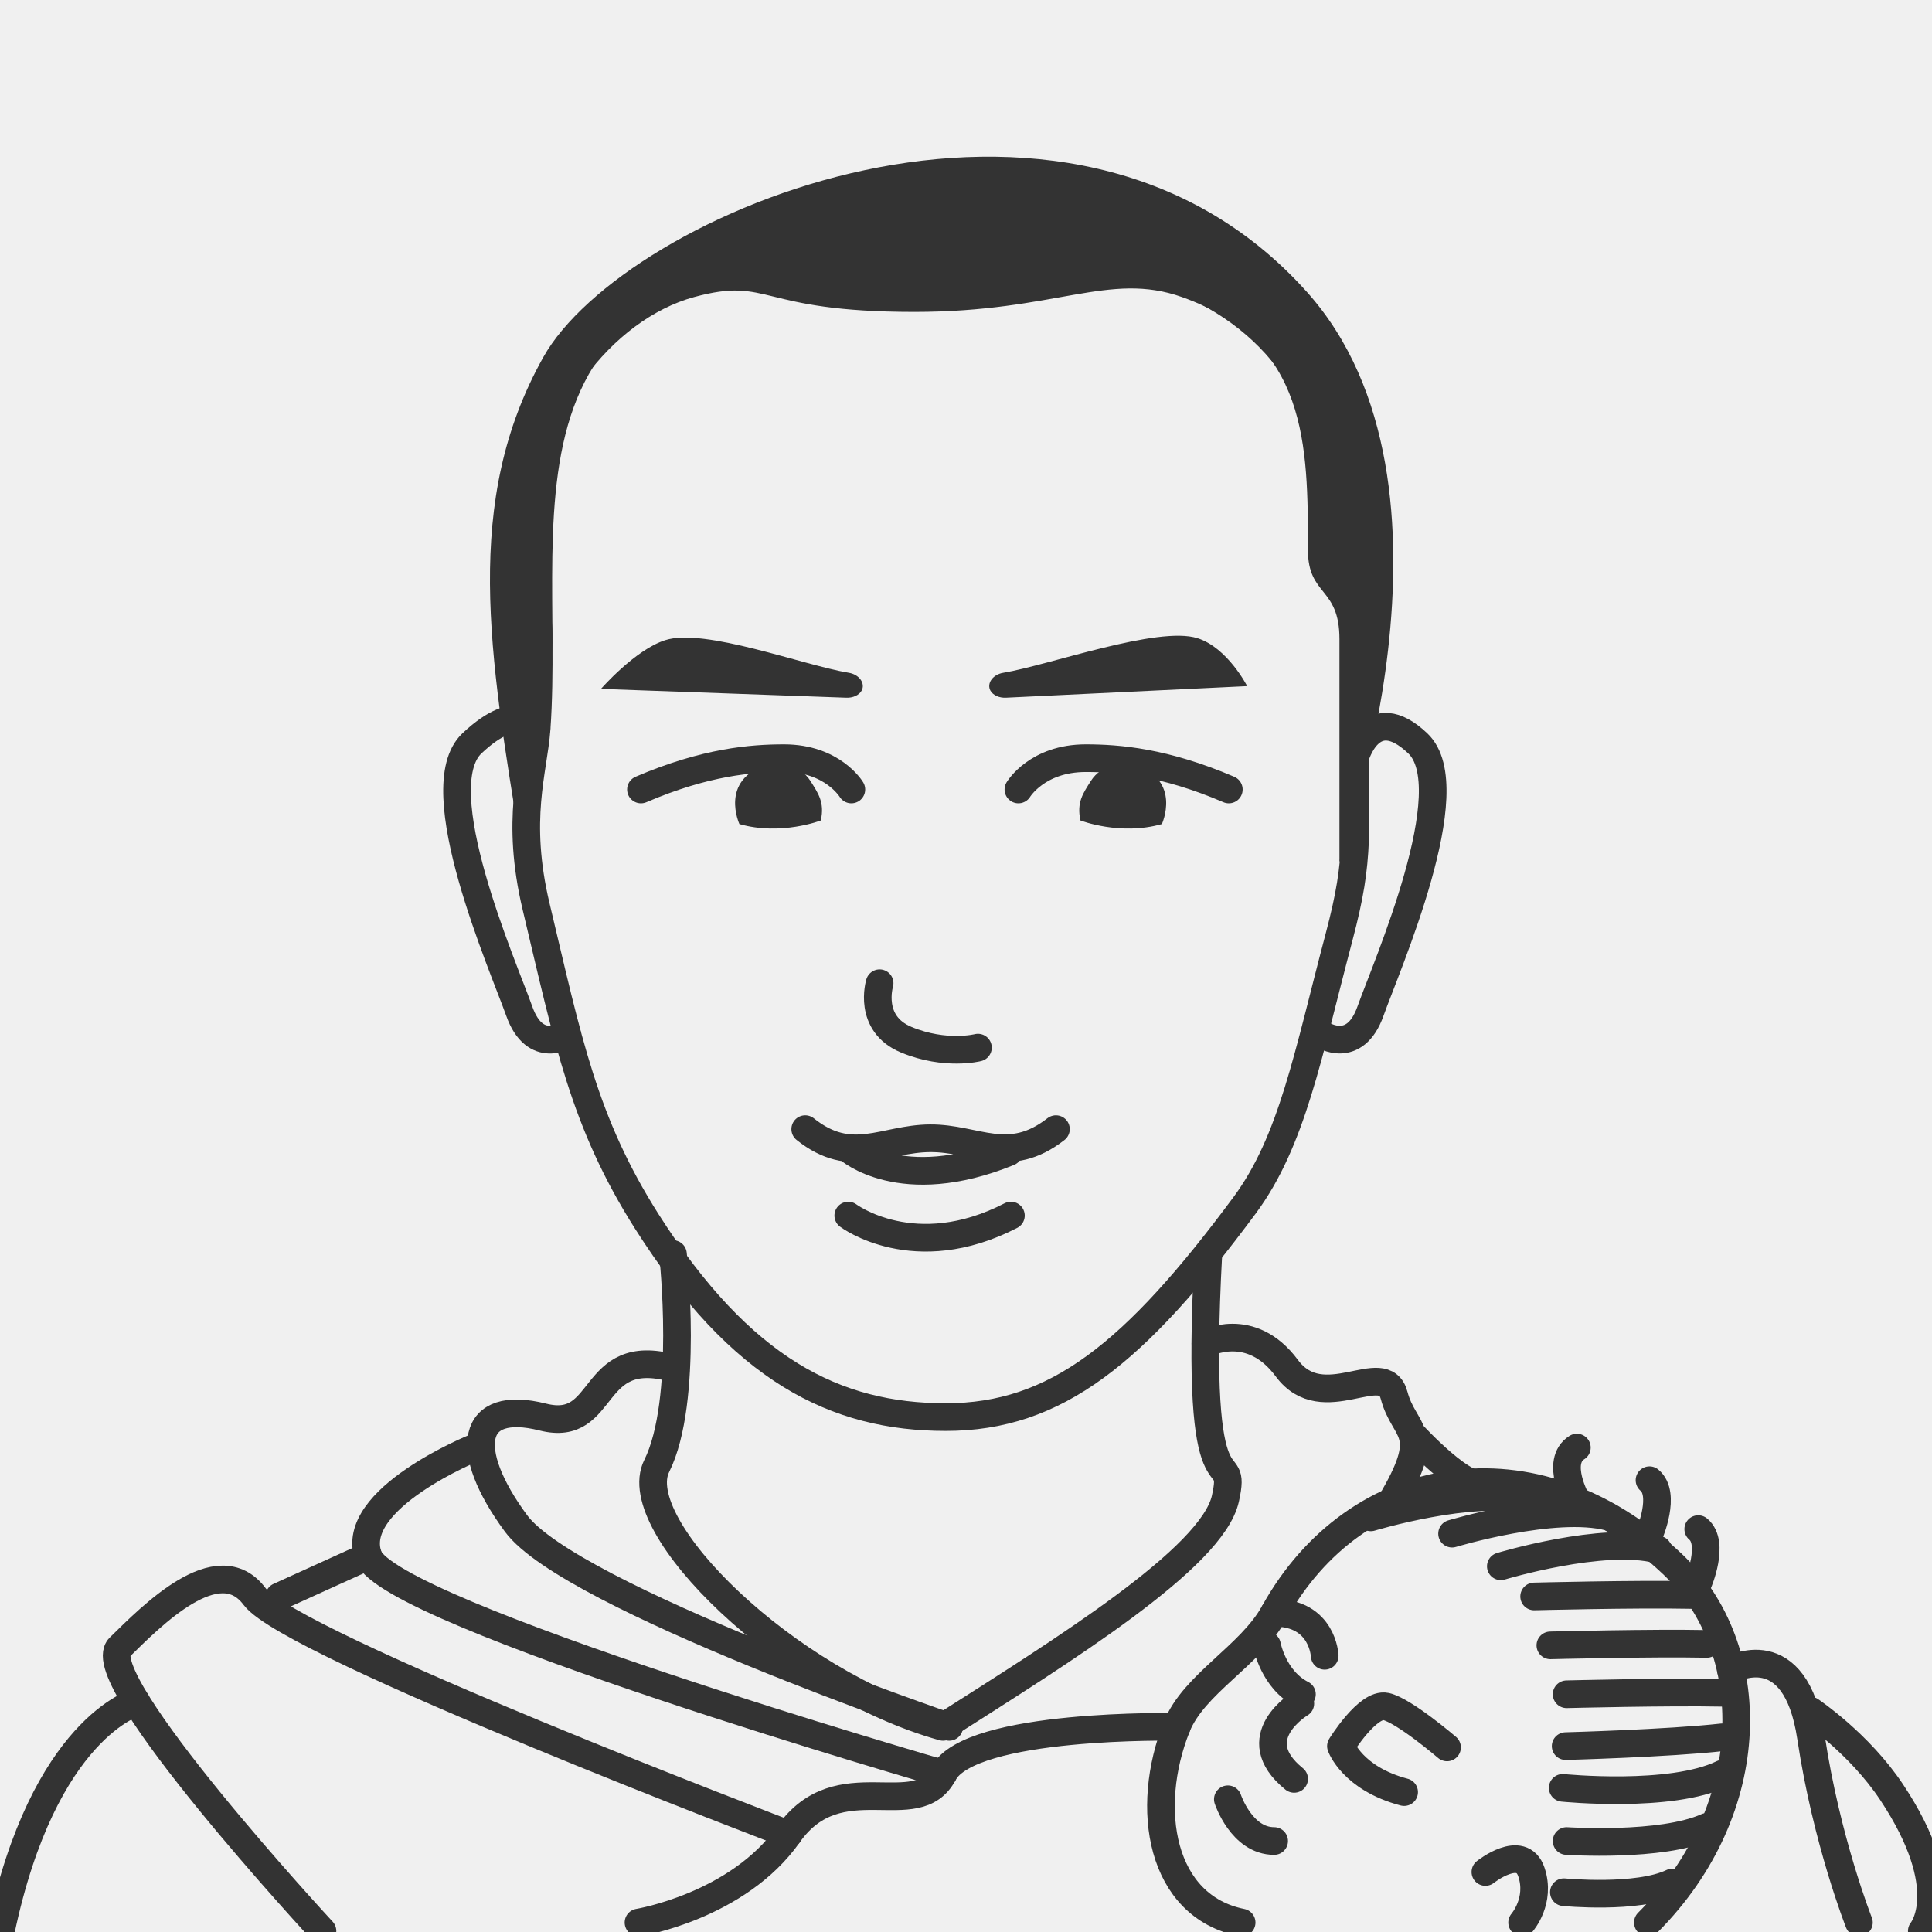
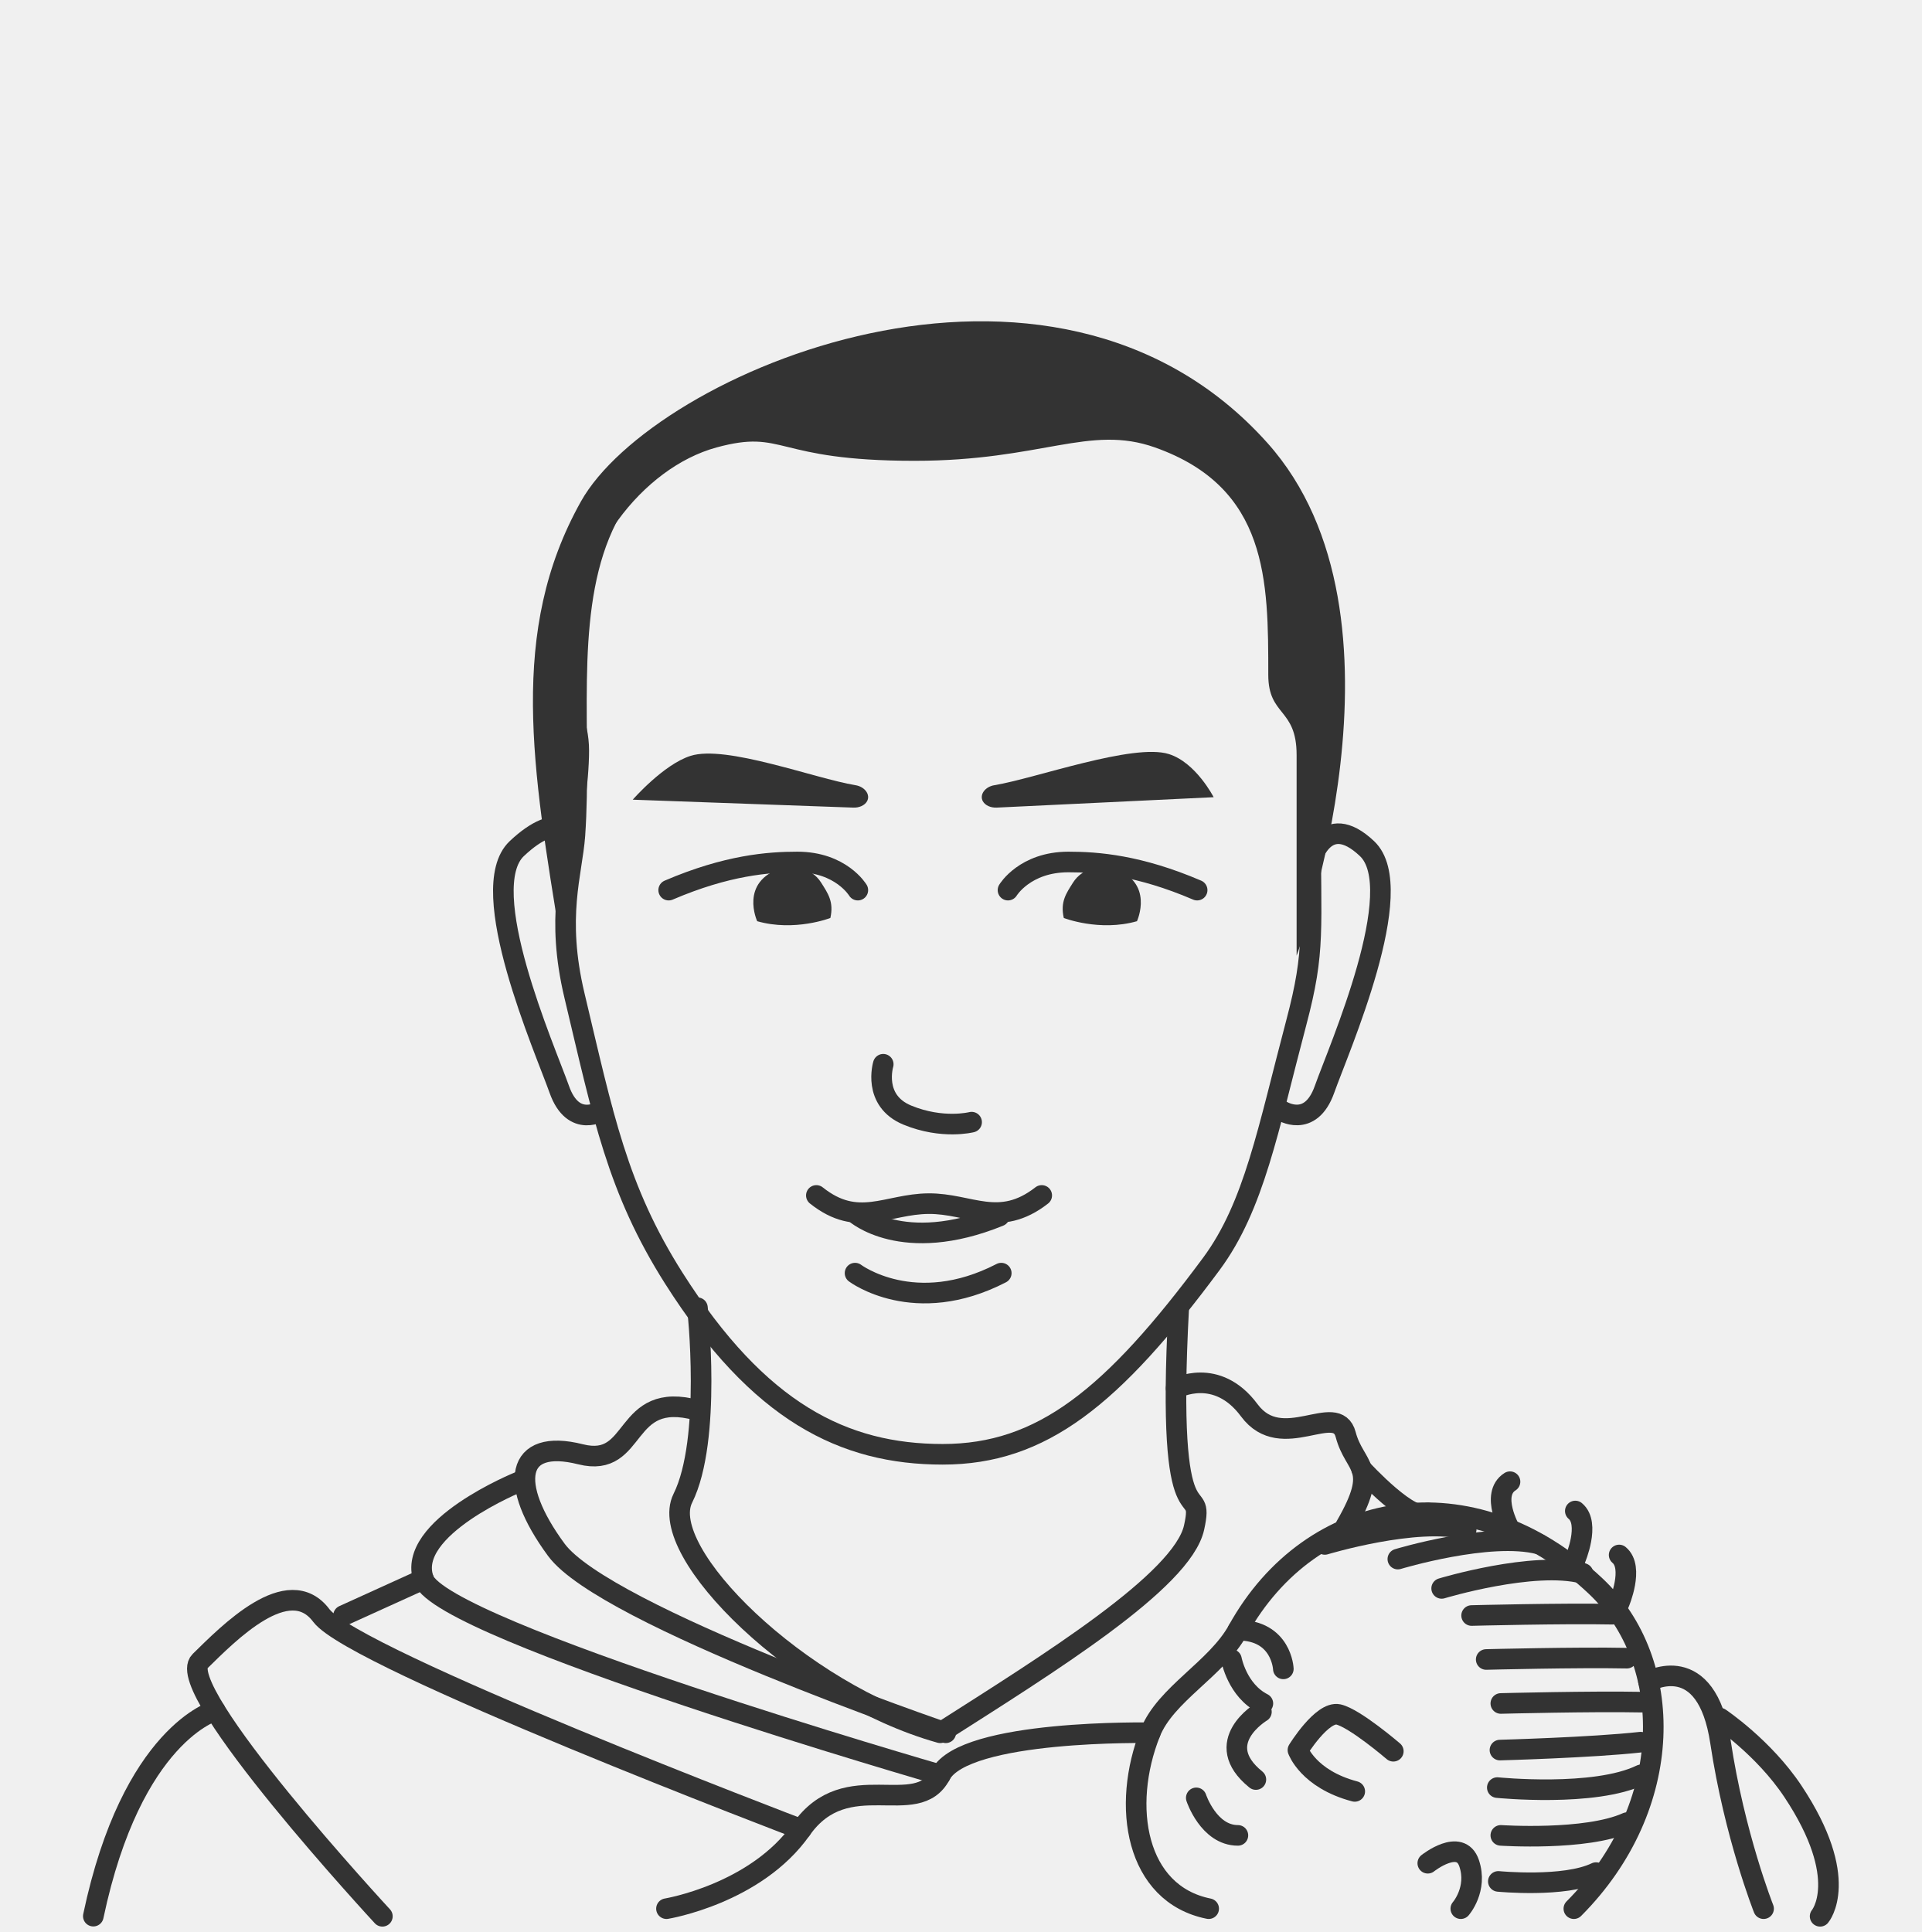
- <svg xmlns="http://www.w3.org/2000/svg" width="140" height="140" viewBox="0 0 140 140">
-   <g fill="none" fill-rule="evenodd" transform="translate(0 10.77)">
-     <path stroke="#333" stroke-linecap="round" stroke-linejoin="round" stroke-width="2.004" d="M98.182,40.473 C98.182,49.819 98.594,51.237 97.04,57.109 C94.756,65.735 93.648,71.891 90.199,76.558 C82.216,87.333 76.517,91.918 68.534,91.918 C60.551,91.918 53.71,88.515 46.869,77.739 C42.289,70.52 41.171,64.66 38.851,54.936 C37.332,48.555 38.663,45.105 38.886,42.021 C40.017,25.846 33.176,5.37 68.534,6.445 C97.051,7.319 98.182,20.458 98.182,40.473 Z" />
-     <path fill="#333" fill-rule="nonzero" d="M71.772 39.28C71.478 38.748 71.949 38.098 72.714 37.98 75.999 37.436 83.911 34.565 86.773 35.475 88.951 36.16 90.375 38.949 90.375 38.949L72.891 39.788C72.408 39.811 71.96 39.61 71.772 39.28zM62.435 39.28C62.729 38.748 62.258 38.098 61.493 37.98 58.208 37.436 51.061 34.707 48.211 35.617 46.033 36.302 43.549 39.15 43.549 39.15L61.316 39.788C61.799 39.811 62.246 39.611 62.435 39.28z" />
-     <path fill="#333" fill-rule="nonzero" d="M37.744,50.646 C37.744,50.646 40.028,40.249 40.028,35.204 C40.028,32.557 38.886,31.505 38.886,26.933 C38.886,19.383 44.337,12.388 50.295,10.757 C55.852,9.245 54.852,11.833 66.261,11.833 C76.528,11.833 80.355,8.879 85.653,10.757 C94.778,13.995 94.778,21.51 94.778,29.083 C94.778,32.451 97.062,31.73 97.062,35.546 C97.062,39.859 97.062,51.722 97.062,51.722 C97.062,51.722 107.247,24.404 94.708,10.391 C77.27,-9.092 45.161,4.743 39.368,15.117 C33.517,25.574 35.459,36.633 37.744,50.646 Z" />
-     <path stroke="#333" stroke-linecap="round" stroke-linejoin="round" stroke-width="2.004" d="M98.181 44.171C98.181 44.171 99.324 39.859 102.738 43.096 106.165 46.334 100.455 59.271 99.312 62.497 98.17 65.723 95.839 64.21 95.839 64.21M38.875 42.021C38.875 42.021 37.615 39.871 34.2 43.096 30.774 46.334 36.484 59.271 37.626 62.497 38.769 65.734 41.1 64.21 41.1 64.21M73.797 46.44C73.797 46.44 75.151 44.171 78.672 44.171 81.015 44.171 84.359 44.431 89.045 46.44" />
-     <path fill="#333" fill-rule="nonzero" d="M84.194,48.945 C84.194,48.945 85.665,45.755 82.216,44.656 C81.45,44.408 79.837,44.561 79.037,45.837 C78.495,46.7 78,47.373 78.295,48.685 C78.295,48.685 81.179,49.807 84.194,48.945 Z" />
-     <path stroke="#333" stroke-linecap="round" stroke-linejoin="round" stroke-width="2.004" d="M61.693,46.44 C61.693,46.44 60.339,44.171 56.819,44.171 C54.476,44.171 51.132,44.431 46.446,46.44" />
-     <path fill="#333" fill-rule="nonzero" d="M53.58,48.945 C53.58,48.945 52.108,45.755 55.558,44.656 C56.324,44.408 57.937,44.561 58.737,45.837 C59.279,46.7 59.774,47.373 59.479,48.685 C59.479,48.685 56.595,49.807 53.58,48.945 Z" />
-     <path stroke="#333" stroke-linecap="round" stroke-linejoin="round" stroke-width="2.004" d="M58.349 71.051C61.693 73.722 64.048 71.737 67.392 71.713 70.736 71.689 73.091 73.722 76.517 71.051M61.469 72.469C61.469 72.469 65.272 75.908 73.102 72.717M61.469 77.314C61.469 77.314 66.261 80.929 73.255 77.314M48.765 80.102C48.765 80.102 49.942 90.736 47.587 95.463 45.432 99.787 57.007 111.189 68.334 114.367 77.023 108.826 87.844 102.138 88.797 97.825 89.751 93.513 86.478 100.189 87.561 80.102M63.741 60.477C63.741 60.477 62.846 63.407 65.684 64.577 68.522 65.746 70.865 65.144 70.865 65.144M89.974 128.546C84.087 127.364 82.91 120.274 85.264 114.367 86.501 111.248 90.598 109.227 92.329 106.096 98.216 95.462 111.168 93.099 121.176 102.551 127.605 108.624 127.652 120.274 119.41 128.546M94.226 112.678C94.226 112.678 90.081 115.147 93.778 118.136" />
-     <path stroke="#333" stroke-linecap="round" stroke-linejoin="round" stroke-width="2.004" d="M101.749 119.093C97.993 118.1 97.169 115.761 97.169 115.761 97.169 115.761 99.112 112.606 100.431 112.89 101.749 113.185 104.858 115.855 104.858 115.855M91.812 108.459C91.812 108.459 92.271 110.952 94.343 112.004M88.974 119.613C88.974 119.613 89.974 122.638 92.33 122.638M95.992 109.215C95.992 109.215 95.863 106.096 92.33 106.096M107.637 124.882C107.637 124.882 110.262 122.791 110.969 124.882 111.675 126.973 110.298 128.545 110.298 128.545M114.265 98.002C114.265 98.002 112.652 95.143 114.265 94.127M119.529 100.366C119.529 100.366 120.753 97.506 119.529 96.491M123.061 103.91C123.061 103.91 124.285 101.05 123.061 100.035M105.223 100.365C105.223 100.365 112.652 98.12 116.62 99.16M99.335 99.184C99.335 99.184 106.765 96.939 110.733 97.978M108.755 102.729C108.755 102.729 116.184 100.484 120.152 101.523M111.169 104.915C111.169 104.915 118.563 104.725 122.507 104.808M112.345 108.459C112.345 108.459 119.74 108.27 123.685 108.353M113.523 112.003C113.523 112.003 120.918 111.814 124.862 111.897M113.453 115.761C113.453 115.761 120.871 115.56 124.791 115.123M113.24 118.785C113.24 118.785 121.082 119.577 124.826 117.757M113.523 122.638C113.523 122.638 120.376 123.098 123.696 121.609M113.324 126.348C113.324 126.348 118.657 126.867 121.2 125.639M125.427 110.231C125.427 110.231 130.101 107.585 131.231 115.111 132.362 122.638 134.705 128.545 134.705 128.545M85.265 114.367C85.265 114.367 70.288 114.072 68.357 117.758 66.426 121.445 60.798 116.942 57.136 122.153 53.474 127.364 46.268 128.546 46.268 128.546" />
-     <path stroke="#333" stroke-linecap="round" stroke-linejoin="round" stroke-width="2.004" d="M57.137 122.153C57.137 122.153 21.096 108.459 18.446 104.915 15.797 101.37 10.934 106.379 8.662 108.601 6.39 110.822 23.368 129.16 23.368 129.16M68.357 117.77C68.357 117.77 28.16 106.155 26.688 101.996 25.216 97.837 34.412 94.127 34.412 94.127" />
-     <path stroke="#333" stroke-linecap="round" stroke-linejoin="round" stroke-width="2.004" d="M68.781,114.367 C68.781,114.367 41.323,104.962 37.391,99.621 C33.458,94.28 34.094,90.594 39.345,91.918 C44.055,93.099 42.618,86.683 48.765,88.373" />
-     <line x1="26.687" x2="20.235" y1="101.985" y2="104.915" stroke="#333" stroke-linecap="round" stroke-linejoin="round" stroke-width="2.004" />
-     <path stroke="#333" stroke-linecap="round" stroke-linejoin="round" stroke-width="2.004" d="M9.898 112.582C9.898 112.582 3.175 114.402.066 129.148M87.35 86.6C87.35 86.6 90.623 84.828 93.248 88.373 95.874 91.918 100.29 87.558 101.02 90.334 101.749 93.099 103.822 92.851 101.02 97.707M102.303 93.111C102.303 93.111 106.459 97.66 107.636 96.644M131.184 113.185C131.184 113.185 134.716 115.548 137.072 119.093 141.781 126.182 139.261 129.16 139.261 129.16" />
+ <svg xmlns="http://www.w3.org/2000/svg" width="187" height="188" viewBox="0 0 187 188" fill="none">
+   <g clip-path="url(#clip0_1_2521)">
+     <path d="M127.519 79.414C127.519 90.696 128.017 92.408 126.141 99.496C123.383 109.908 122.047 117.339 117.883 122.973C108.246 135.981 101.367 141.515 91.73 141.515C82.094 141.515 73.836 137.407 65.578 124.399C60.049 115.685 58.699 108.61 55.899 96.872C54.065 89.17 55.671 85.005 55.941 81.283C57.306 61.757 49.048 37.039 91.73 38.337C126.155 39.392 127.519 55.253 127.519 79.414Z" stroke="#333333" stroke-width="2.004" stroke-miterlimit="10" stroke-linecap="round" stroke-linejoin="round" />
+     <path d="M95.639 77.973C95.284 77.331 95.852 76.547 96.776 76.404C100.742 75.748 110.293 72.282 113.747 73.38C116.376 74.208 118.096 77.574 118.096 77.574L96.989 78.587C96.407 78.615 95.867 78.373 95.639 77.973Z" fill="#333333" />
+     <path d="M84.367 77.973C84.723 77.332 84.154 76.547 83.23 76.404C79.265 75.748 70.637 72.454 67.198 73.552C64.568 74.379 61.569 77.816 61.569 77.816L83.017 78.587C83.6 78.615 84.14 78.373 84.367 77.973Z" fill="#333333" />
+     <path d="M54.562 91.694C54.562 91.694 57.319 79.143 57.319 73.053C57.319 69.858 55.94 68.588 55.94 63.069C55.94 53.955 62.521 45.511 69.713 43.543C76.422 41.717 75.213 44.841 88.986 44.841C101.38 44.841 105.999 41.275 112.395 43.543C123.411 47.451 123.411 56.522 123.411 65.665C123.411 69.73 126.168 68.859 126.168 73.466C126.168 78.672 126.168 92.992 126.168 92.992C126.168 92.992 138.463 60.016 123.325 43.101C102.276 19.581 63.516 36.283 56.523 48.806C49.459 61.428 51.804 74.778 54.562 91.694Z" fill="#333333" />
+     <path d="M127.519 83.878C127.519 83.878 128.898 78.672 133.02 82.58C137.156 86.488 130.263 102.106 128.884 106C127.505 109.894 124.691 108.068 124.691 108.068" stroke="#333333" stroke-width="2.004" stroke-miterlimit="10" stroke-linecap="round" stroke-linejoin="round" />
+     <path d="M55.927 81.282C55.927 81.282 54.406 78.686 50.284 82.58C46.148 86.488 53.042 102.106 54.42 106C55.799 109.908 58.613 108.068 58.613 108.068" stroke="#333333" stroke-width="2.004" stroke-miterlimit="10" stroke-linecap="round" stroke-linejoin="round" />
+     <path d="M98.084 86.617C98.084 86.617 99.718 83.878 103.968 83.878C106.796 83.878 110.833 84.192 116.49 86.617" stroke="#333333" stroke-width="2.004" stroke-miterlimit="10" stroke-linecap="round" stroke-linejoin="round" />
+     <path d="M110.634 89.641C110.634 89.641 112.41 85.79 108.246 84.463C107.322 84.163 105.375 84.349 104.408 85.889C103.754 86.93 103.157 87.743 103.513 89.327C103.513 89.327 106.995 90.682 110.634 89.641Z" fill="#333333" />
+     <path d="M83.473 86.617C83.473 86.617 81.838 83.878 77.588 83.878C74.76 83.878 70.723 84.192 65.066 86.617" stroke="#333333" stroke-width="2.004" stroke-miterlimit="10" stroke-linecap="round" stroke-linejoin="round" />
+     <path d="M73.679 89.641C73.679 89.641 71.902 85.79 76.067 84.463C76.991 84.163 78.938 84.349 79.904 85.889C80.558 86.93 81.155 87.743 80.8 89.327C80.8 89.327 77.318 90.682 73.679 89.641Z" fill="#333333" />
+     <path d="M79.436 116.326C83.472 119.549 86.315 117.153 90.352 117.125C94.388 117.096 97.231 119.549 101.367 116.326" stroke="#333333" stroke-width="2.004" stroke-miterlimit="10" stroke-linecap="round" stroke-linejoin="round" />
+     <path d="M83.201 118.038C83.201 118.038 87.792 122.188 97.244 118.337" stroke="#333333" stroke-width="2.004" stroke-miterlimit="10" stroke-linecap="round" stroke-linejoin="round" />
+     <path d="M83.201 123.886C83.201 123.886 88.986 128.25 97.429 123.886" stroke="#333333" stroke-width="2.004" stroke-miterlimit="10" stroke-linecap="round" stroke-linejoin="round" />
+     <path d="M67.866 127.252C67.866 127.252 69.287 140.088 66.444 145.794C63.843 151.014 77.815 164.778 91.488 168.614C101.978 161.925 115.04 153.852 116.191 148.646C117.342 143.44 113.391 151.499 114.698 127.252" stroke="#333333" stroke-width="2.004" stroke-miterlimit="10" stroke-linecap="round" stroke-linejoin="round" />
+     <path d="M85.945 103.561C85.945 103.561 84.864 107.098 88.29 108.51C91.715 109.922 94.544 109.195 94.544 109.195" stroke="#333333" stroke-width="2.004" stroke-miterlimit="10" stroke-linecap="round" stroke-linejoin="round" />
+     <path d="M117.612 185.73C110.505 184.303 109.084 175.746 111.926 168.614C113.419 164.849 118.365 162.41 120.454 158.63C127.561 145.793 143.196 142.941 155.277 154.351C163.037 161.682 163.094 175.746 153.145 185.73" stroke="#333333" stroke-width="2.004" stroke-miterlimit="10" stroke-linecap="round" stroke-linejoin="round" />
+     <path d="M122.744 166.575C122.744 166.575 117.741 169.555 122.204 173.164" stroke="#333333" stroke-width="2.004" stroke-miterlimit="10" stroke-linecap="round" stroke-linejoin="round" />
+     <path d="M131.826 174.319C127.292 173.121 126.297 170.297 126.297 170.297C126.297 170.297 128.642 166.489 130.234 166.831C131.826 167.188 135.578 170.411 135.578 170.411" stroke="#333333" stroke-width="2.004" stroke-miterlimit="10" stroke-linecap="round" stroke-linejoin="round" />
+     <path d="M119.829 161.483C119.829 161.483 120.384 164.492 122.885 165.762" stroke="#333333" stroke-width="2.004" stroke-miterlimit="10" stroke-linecap="round" stroke-linejoin="round" />
+     <path d="M116.404 174.947C116.404 174.947 117.612 178.598 120.455 178.598" stroke="#333333" stroke-width="2.004" stroke-miterlimit="10" stroke-linecap="round" stroke-linejoin="round" />
+     <path d="M124.876 162.395C124.876 162.395 124.719 158.63 120.455 158.63" stroke="#333333" stroke-width="2.004" stroke-miterlimit="10" stroke-linecap="round" stroke-linejoin="round" />
+     <path d="M138.932 181.308C138.932 181.308 142.102 178.784 142.955 181.308C143.808 183.833 142.145 185.73 142.145 185.73" stroke="#333333" stroke-width="2.004" stroke-miterlimit="10" stroke-linecap="round" stroke-linejoin="round" />
+     <path d="M146.934 148.86C146.934 148.86 144.987 145.408 146.934 144.182" stroke="#333333" stroke-width="2.004" stroke-miterlimit="10" stroke-linecap="round" stroke-linejoin="round" />
+     <path d="M153.287 151.713C153.287 151.713 154.766 148.261 153.287 147.034" stroke="#333333" stroke-width="2.004" stroke-miterlimit="10" stroke-linecap="round" stroke-linejoin="round" />
+     <path d="M157.552 155.991C157.552 155.991 159.03 152.54 157.552 151.313" stroke="#333333" stroke-width="2.004" stroke-miterlimit="10" stroke-linecap="round" stroke-linejoin="round" />
+     <path d="M136.018 151.712C136.018 151.712 144.987 149.002 149.777 150.258" stroke="#333333" stroke-width="2.004" stroke-miterlimit="10" stroke-linecap="round" stroke-linejoin="round" />
+     <path d="M128.912 150.286C128.912 150.286 137.881 147.576 142.67 148.831" stroke="#333333" stroke-width="2.004" stroke-miterlimit="10" stroke-linecap="round" stroke-linejoin="round" />
+     <path d="M140.282 154.565C140.282 154.565 149.251 151.855 154.041 153.11" stroke="#333333" stroke-width="2.004" stroke-miterlimit="10" stroke-linecap="round" stroke-linejoin="round" />
+     <path d="M143.197 157.204C143.197 157.204 152.122 156.975 156.884 157.075" stroke="#333333" stroke-width="2.004" stroke-miterlimit="10" stroke-linecap="round" stroke-linejoin="round" />
+     <path d="M144.617 161.482C144.617 161.482 153.543 161.254 158.304 161.354" stroke="#333333" stroke-width="2.004" stroke-miterlimit="10" stroke-linecap="round" stroke-linejoin="round" />
+     <path d="M146.039 165.762C146.039 165.762 154.965 165.533 159.726 165.633" stroke="#333333" stroke-width="2.004" stroke-miterlimit="10" stroke-linecap="round" stroke-linejoin="round" />
+     <path d="M145.954 170.297C145.954 170.297 154.908 170.055 159.641 169.527" stroke="#333333" stroke-width="2.004" stroke-miterlimit="10" stroke-linecap="round" stroke-linejoin="round" />
+     <path d="M145.697 173.948C145.697 173.948 155.163 174.904 159.683 172.708" stroke="#333333" stroke-width="2.004" stroke-miterlimit="10" stroke-linecap="round" stroke-linejoin="round" />
+     <path d="M146.039 178.598C146.039 178.598 154.311 179.155 158.319 177.357" stroke="#333333" stroke-width="2.004" stroke-miterlimit="10" stroke-linecap="round" stroke-linejoin="round" />
+     <path d="M145.797 183.077C145.797 183.077 152.236 183.704 155.306 182.221" stroke="#333333" stroke-width="2.004" stroke-miterlimit="10" stroke-linecap="round" stroke-linejoin="round" />
+     <path d="M160.408 163.622C160.408 163.622 166.051 160.427 167.415 169.513C168.78 178.598 171.608 185.73 171.608 185.73" stroke="#333333" stroke-width="2.004" stroke-miterlimit="10" stroke-linecap="round" stroke-linejoin="round" />
+     <path d="M111.927 168.614C111.927 168.614 93.847 168.258 91.516 172.708C89.186 177.158 82.392 171.724 77.971 178.013C73.551 184.303 64.852 185.73 64.852 185.73" stroke="#333333" stroke-width="2.004" stroke-miterlimit="10" stroke-linecap="round" stroke-linejoin="round" />
+     <path d="M77.972 178.013C77.972 178.013 34.465 161.482 31.267 157.204C28.069 152.925 22.199 158.972 19.456 161.654C16.713 164.335 37.208 186.471 37.208 186.471" stroke="#333333" stroke-width="2.004" stroke-miterlimit="10" stroke-linecap="round" stroke-linejoin="round" />
+     <path d="M91.517 172.722C91.517 172.722 42.993 158.701 41.216 153.681C39.44 148.66 50.54 144.182 50.54 144.182" stroke="#333333" stroke-width="2.004" stroke-miterlimit="10" stroke-linecap="round" stroke-linejoin="round" />
+     <path d="M92.028 168.614C92.028 168.614 58.883 157.261 54.136 150.814C49.389 144.367 50.156 139.917 56.495 141.515C62.18 142.941 60.446 135.196 67.866 137.236" stroke="#333333" stroke-width="2.004" stroke-miterlimit="10" stroke-linecap="round" stroke-linejoin="round" />
+     <path d="M41.215 153.667L33.427 157.204" stroke="#333333" stroke-width="2.004" stroke-miterlimit="10" stroke-linecap="round" stroke-linejoin="round" />
+     <path d="M20.948 166.46C20.948 166.46 12.832 168.657 9.08 186.457" stroke="#333333" stroke-width="2.004" stroke-miterlimit="10" stroke-linecap="round" stroke-linejoin="round" />
+     <path d="M114.443 135.096C114.443 135.096 118.395 132.957 121.564 137.236C124.734 141.515 130.064 136.252 130.945 139.603C131.826 142.941 134.328 142.641 130.945 148.503" stroke="#333333" stroke-width="2.004" stroke-miterlimit="10" stroke-linecap="round" stroke-linejoin="round" />
+     <path d="M132.494 142.955C132.494 142.955 137.511 148.446 138.932 147.22" stroke="#333333" stroke-width="2.004" stroke-miterlimit="10" stroke-linecap="round" stroke-linejoin="round" />
+     <path d="M167.358 167.188C167.358 167.188 171.622 170.04 174.465 174.319C180.15 182.877 177.108 186.471 177.108 186.471" stroke="#333333" stroke-width="2.004" stroke-miterlimit="10" stroke-linecap="round" stroke-linejoin="round" />
  </g>
+   <defs>
+     <clipPath id="clip0_1_2521">
+       <rect width="187" height="187" fill="white" transform="translate(0 0.541016)" />
+     </clipPath>
+   </defs>
</svg>
